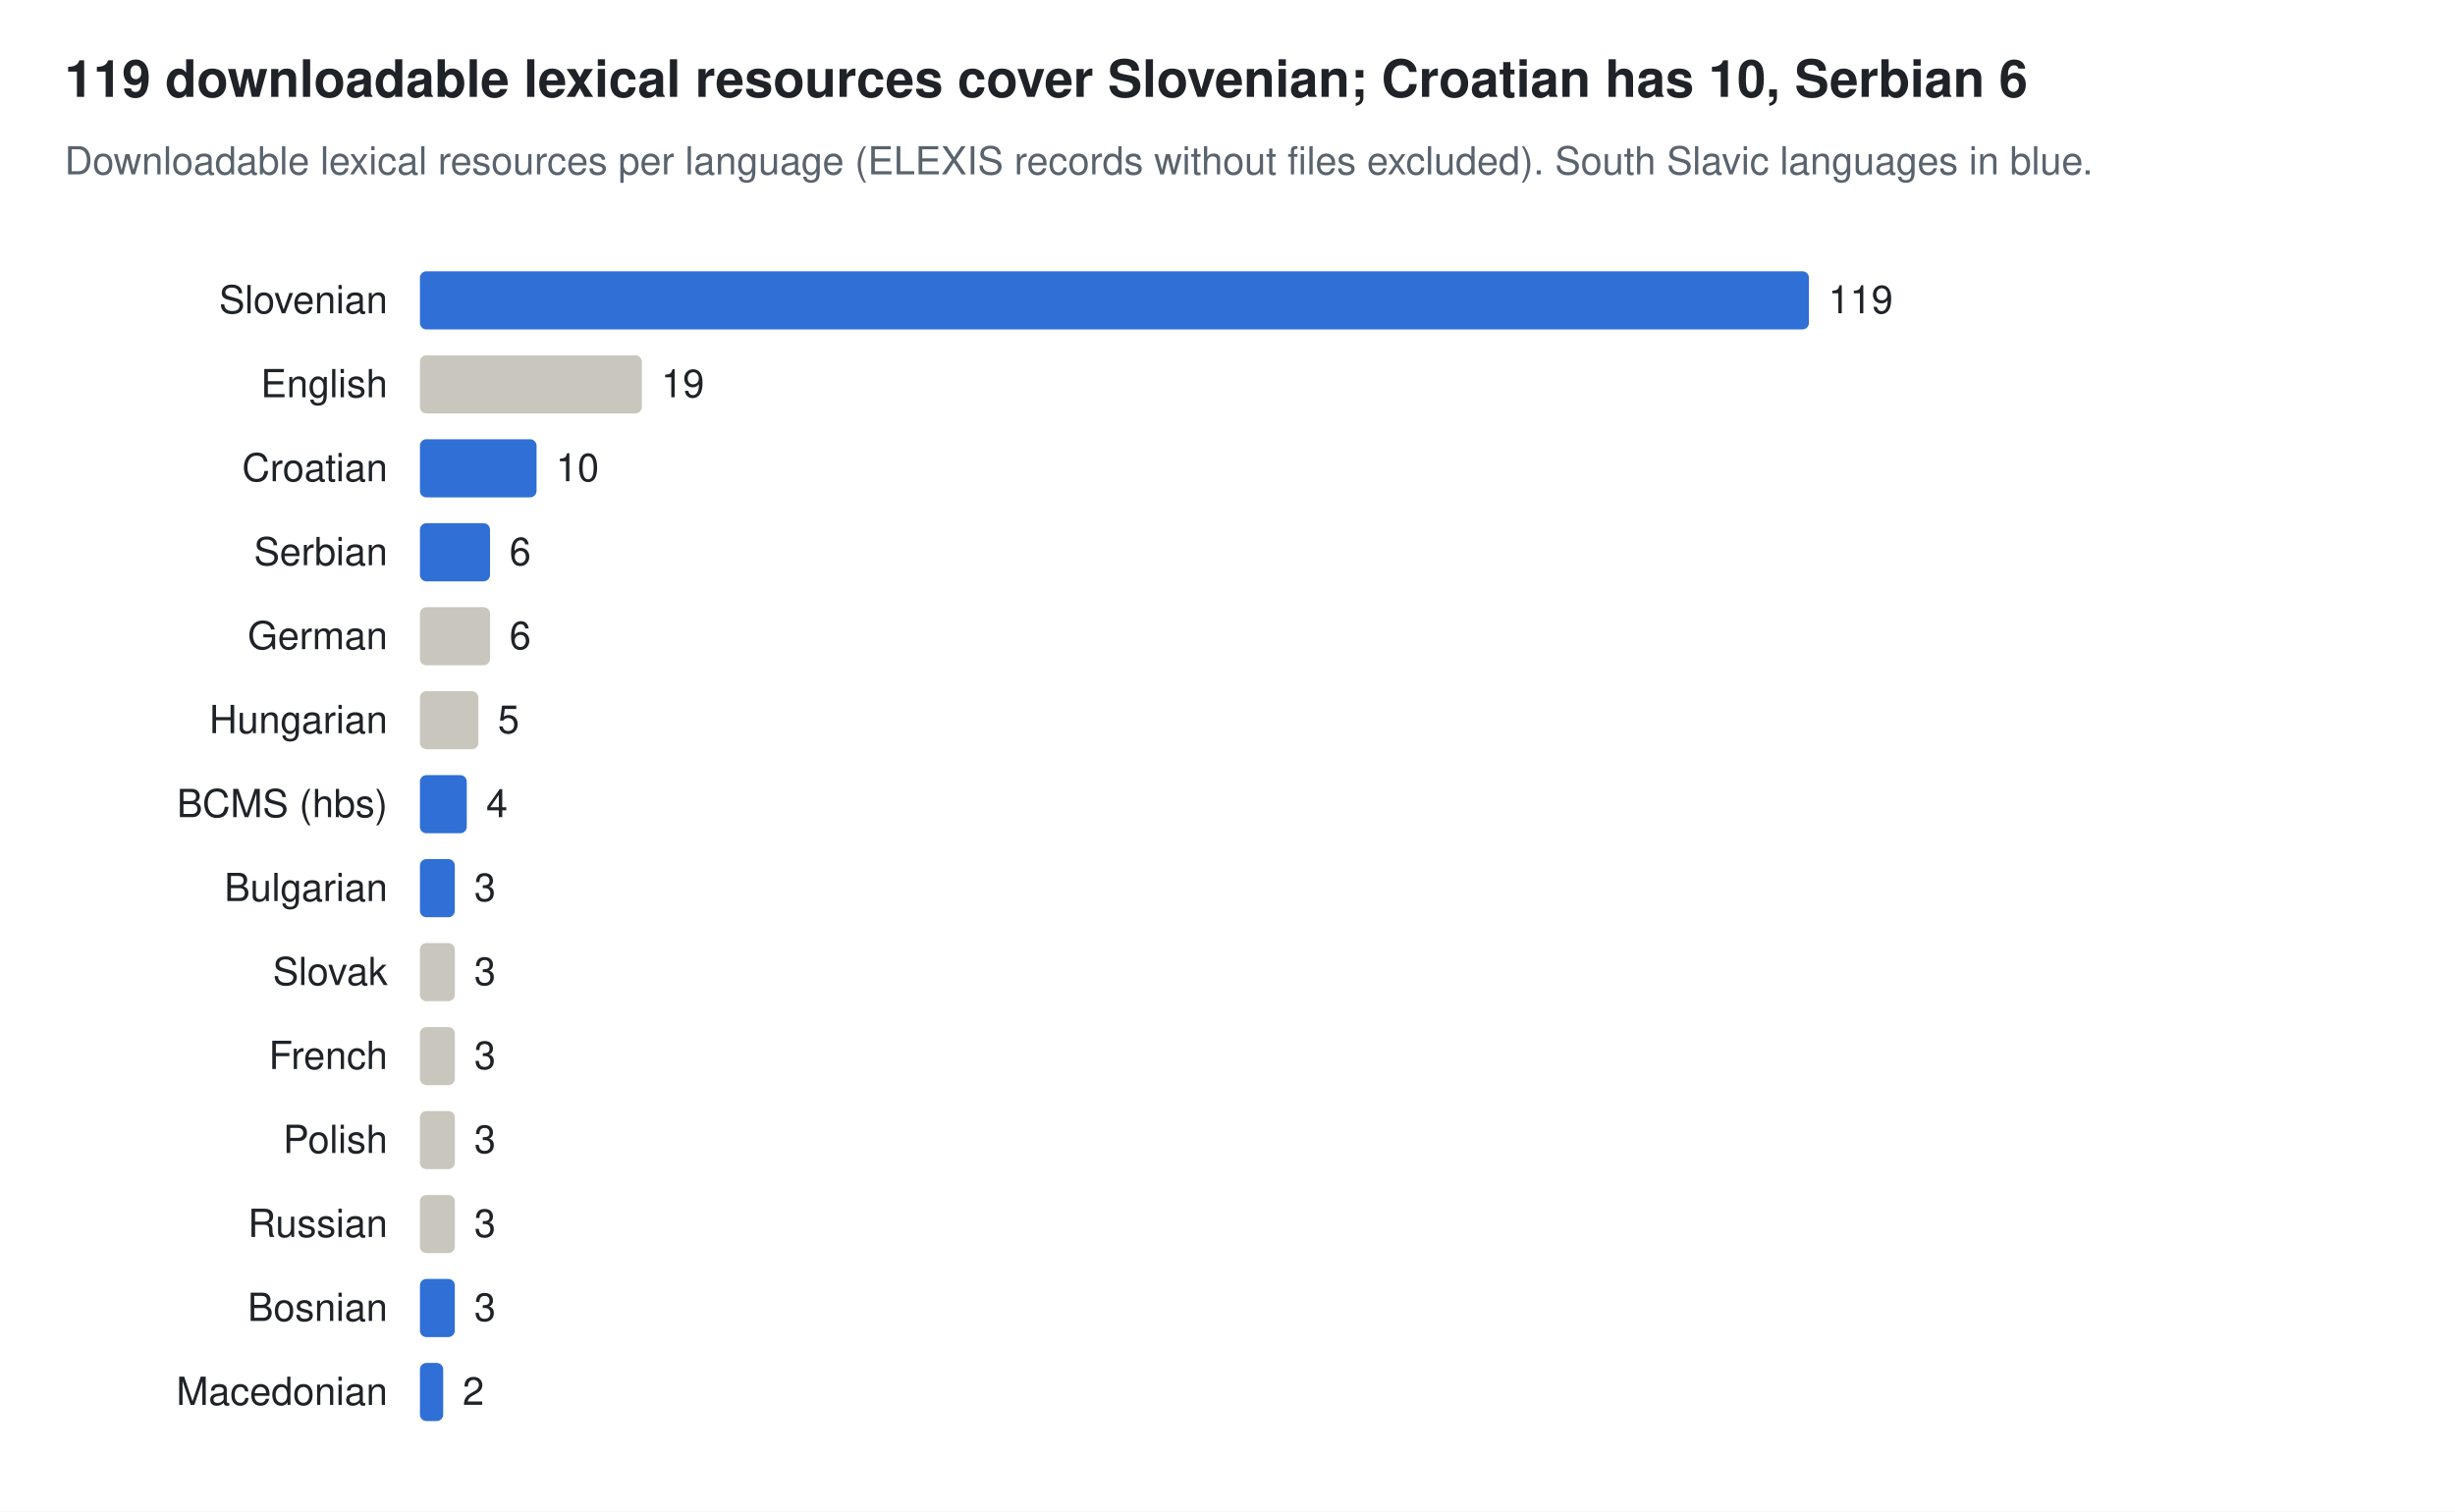
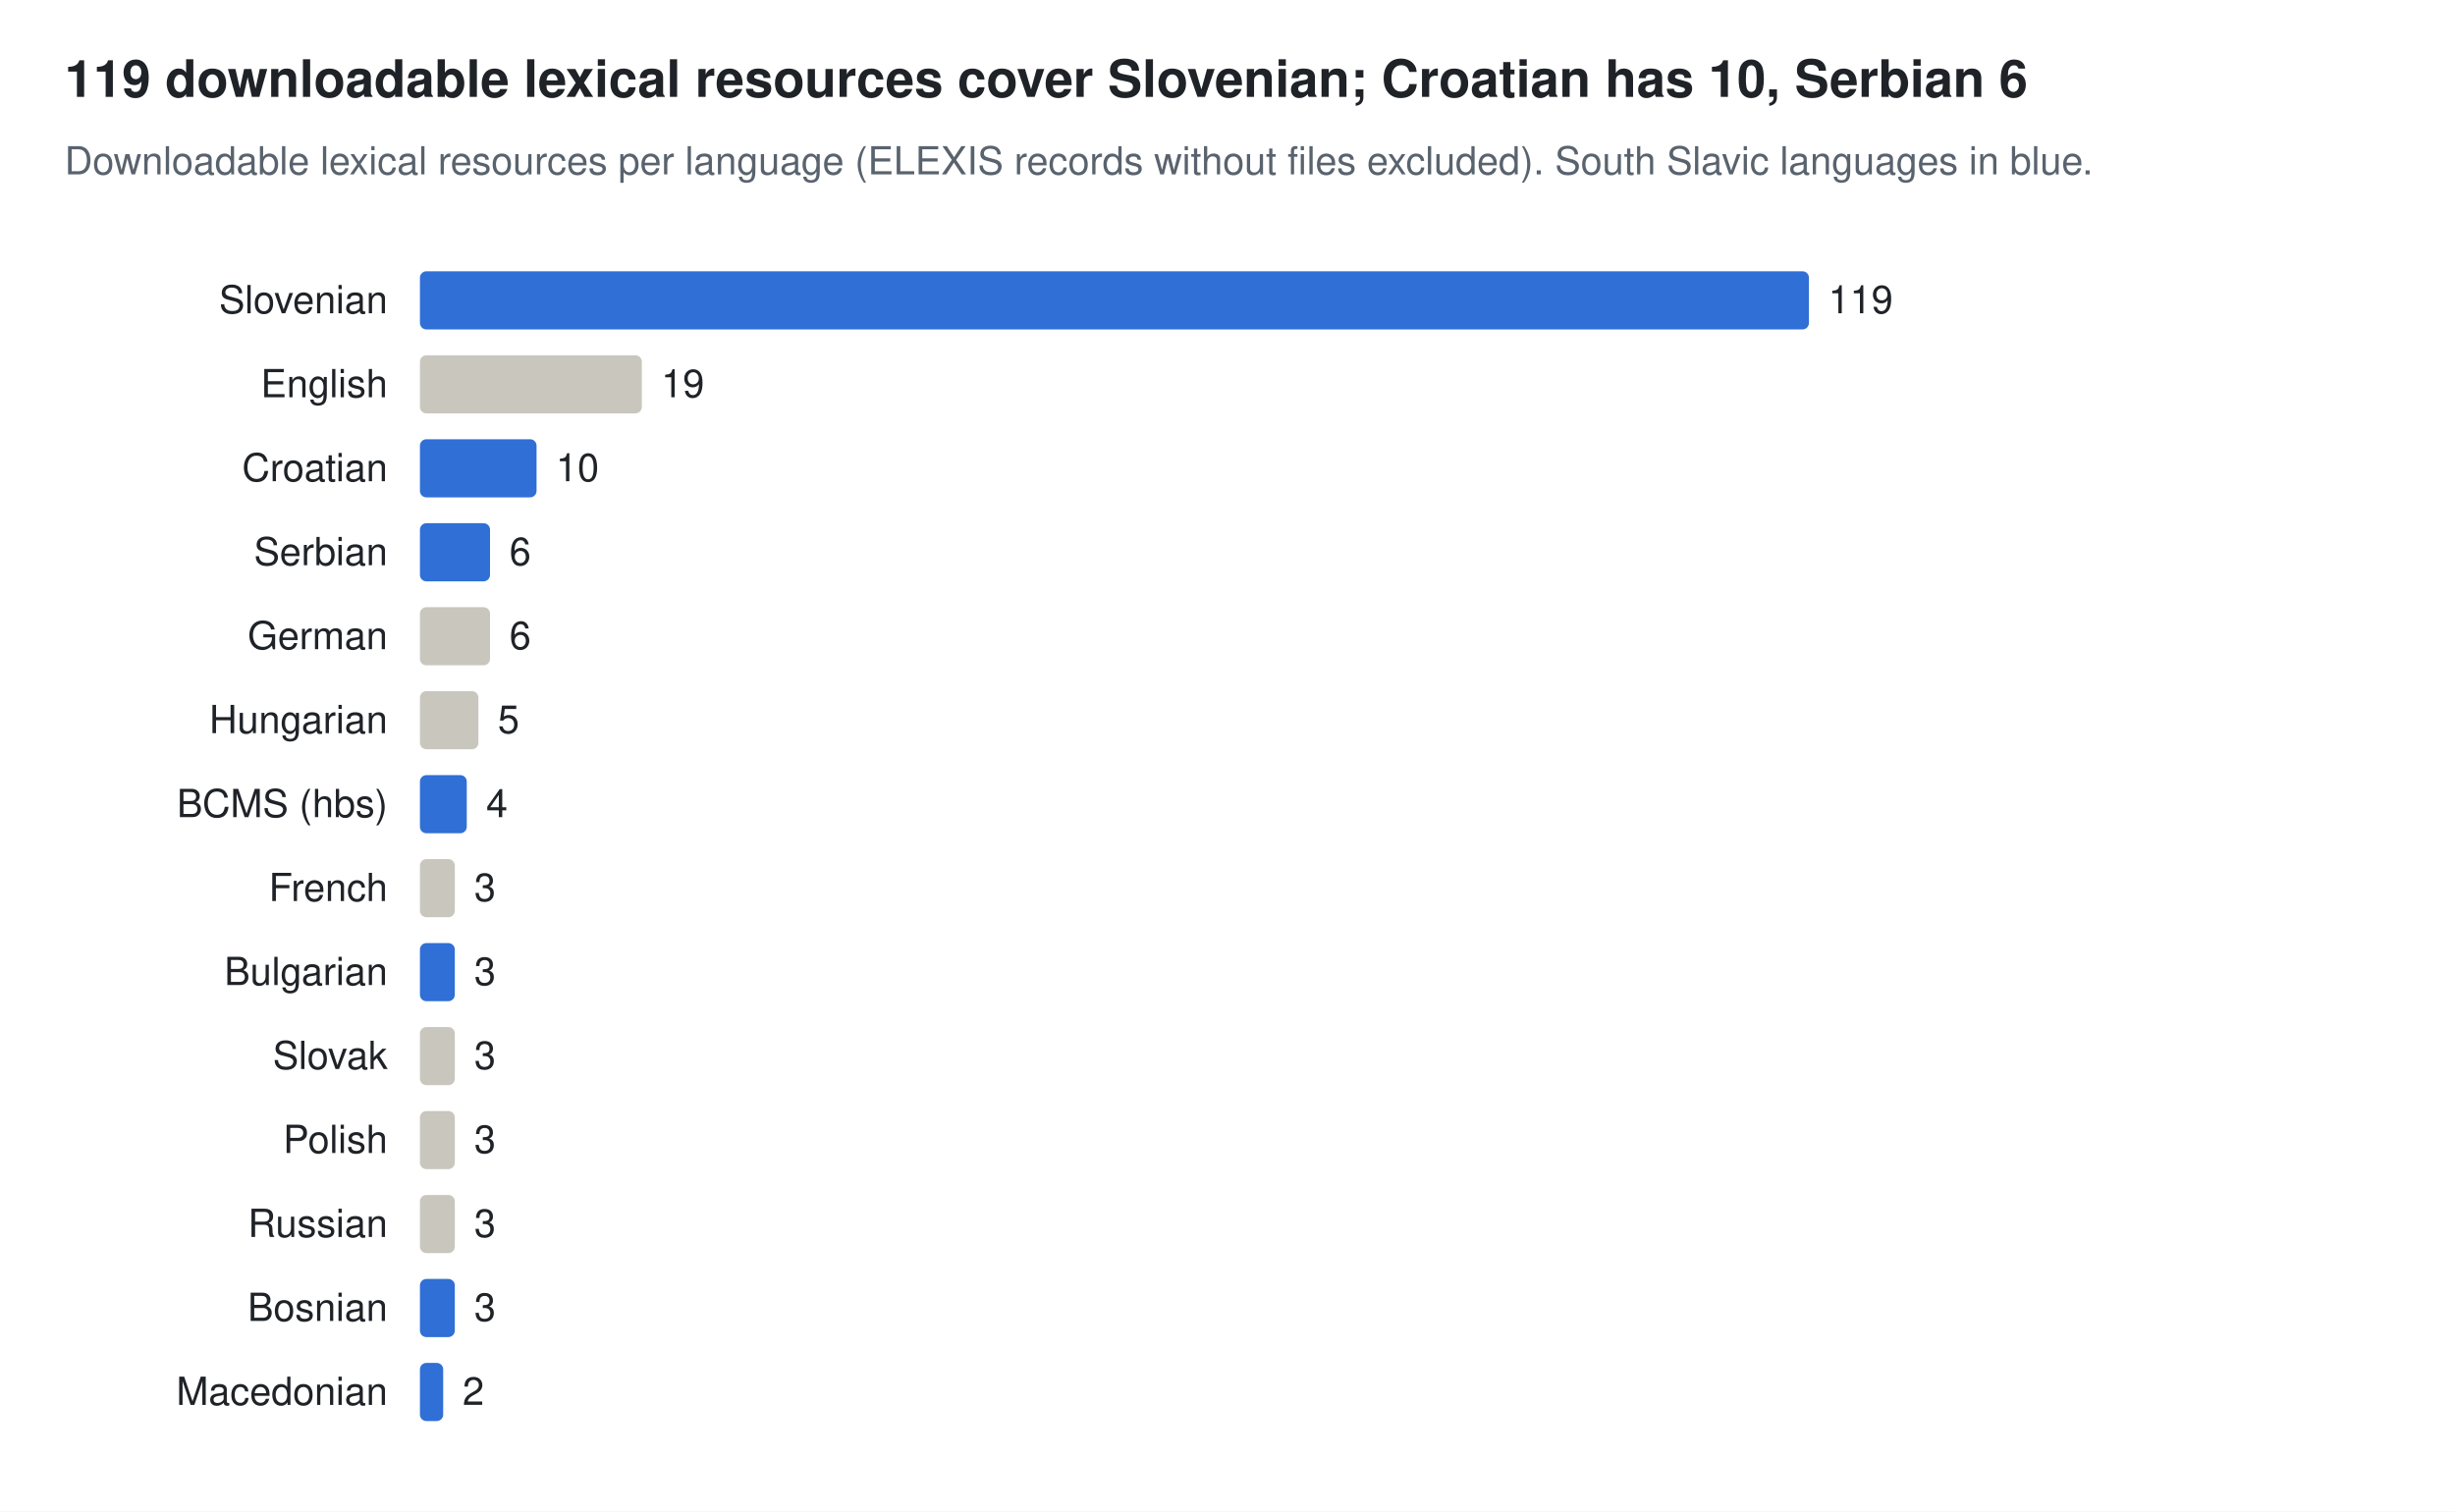
<svg xmlns="http://www.w3.org/2000/svg" viewBox="0 0 760 468" width="760" height="468" font-family="-apple-system,BlinkMacSystemFont,'Segoe UI',Helvetica,Arial,sans-serif" font-size="12">
  <rect width="760" height="468" fill="#ffffff" />
  <text x="20" y="30" font-size="16" font-weight="600" fill="#1f2328">119 downloadable lexical resources cover Slovenian; Croatian has 10, Serbian 6</text>
  <text x="20" y="54" fill="#59636e">Downloadable lexical resources per language (ELEXIS records without files excluded). South Slavic languages in blue.</text>
  <text x="120" y="97" text-anchor="end" fill="#1f2328">Slovenian</text>
  <rect x="130" y="84" width="430.0" height="18" rx="2" fill="#2f6fd6" />
  <text x="566.0" y="97" fill="#1f2328">119</text>
  <text x="120" y="123" text-anchor="end" fill="#1f2328">English</text>
  <rect x="130" y="110" width="68.7" height="18" rx="2" fill="#c9c7bd" />
  <text x="204.7" y="123" fill="#1f2328">19</text>
  <text x="120" y="149" text-anchor="end" fill="#1f2328">Croatian</text>
  <rect x="130" y="136" width="36.1" height="18" rx="2" fill="#2f6fd6" />
  <text x="172.1" y="149" fill="#1f2328">10</text>
  <text x="120" y="175" text-anchor="end" fill="#1f2328">Serbian</text>
  <rect x="130" y="162" width="21.7" height="18" rx="2" fill="#2f6fd6" />
  <text x="157.7" y="175" fill="#1f2328">6</text>
  <text x="120" y="201" text-anchor="end" fill="#1f2328">German</text>
  <rect x="130" y="188" width="21.7" height="18" rx="2" fill="#c9c7bd" />
  <text x="157.7" y="201" fill="#1f2328">6</text>
  <text x="120" y="227" text-anchor="end" fill="#1f2328">Hungarian</text>
  <rect x="130" y="214" width="18.1" height="18" rx="2" fill="#c9c7bd" />
  <text x="154.1" y="227" fill="#1f2328">5</text>
  <text x="120" y="253" text-anchor="end" fill="#1f2328">BCMS (hbs)</text>
  <rect x="130" y="240" width="14.5" height="18" rx="2" fill="#2f6fd6" />
  <text x="150.5" y="253" fill="#1f2328">4</text>
-   <text x="120" y="279" text-anchor="end" fill="#1f2328">Bulgarian</text>
-   <rect x="130" y="266" width="10.8" height="18" rx="2" fill="#2f6fd6" />
+   <text x="120" y="279" text-anchor="end" fill="#1f2328">French</text>
+   <rect x="130" y="266" width="10.8" height="18" rx="2" fill="#c9c7bd" />
  <text x="146.8" y="279" fill="#1f2328">3</text>
-   <text x="120" y="305" text-anchor="end" fill="#1f2328">Slovak</text>
-   <rect x="130" y="292" width="10.8" height="18" rx="2" fill="#c9c7bd" />
+   <text x="120" y="305" text-anchor="end" fill="#1f2328">Bulgarian</text>
+   <rect x="130" y="292" width="10.8" height="18" rx="2" fill="#2f6fd6" />
  <text x="146.8" y="305" fill="#1f2328">3</text>
-   <text x="120" y="331" text-anchor="end" fill="#1f2328">French</text>
+   <text x="120" y="331" text-anchor="end" fill="#1f2328">Slovak</text>
  <rect x="130" y="318" width="10.8" height="18" rx="2" fill="#c9c7bd" />
  <text x="146.8" y="331" fill="#1f2328">3</text>
  <text x="120" y="357" text-anchor="end" fill="#1f2328">Polish</text>
  <rect x="130" y="344" width="10.8" height="18" rx="2" fill="#c9c7bd" />
  <text x="146.8" y="357" fill="#1f2328">3</text>
  <text x="120" y="383" text-anchor="end" fill="#1f2328">Russian</text>
  <rect x="130" y="370" width="10.8" height="18" rx="2" fill="#c9c7bd" />
  <text x="146.8" y="383" fill="#1f2328">3</text>
  <text x="120" y="409" text-anchor="end" fill="#1f2328">Bosnian</text>
  <rect x="130" y="396" width="10.8" height="18" rx="2" fill="#2f6fd6" />
  <text x="146.8" y="409" fill="#1f2328">3</text>
  <text x="120" y="435" text-anchor="end" fill="#1f2328">Macedonian</text>
  <rect x="130" y="422" width="7.2" height="18" rx="2" fill="#2f6fd6" />
  <text x="143.2" y="435" fill="#1f2328">2</text>
</svg>
